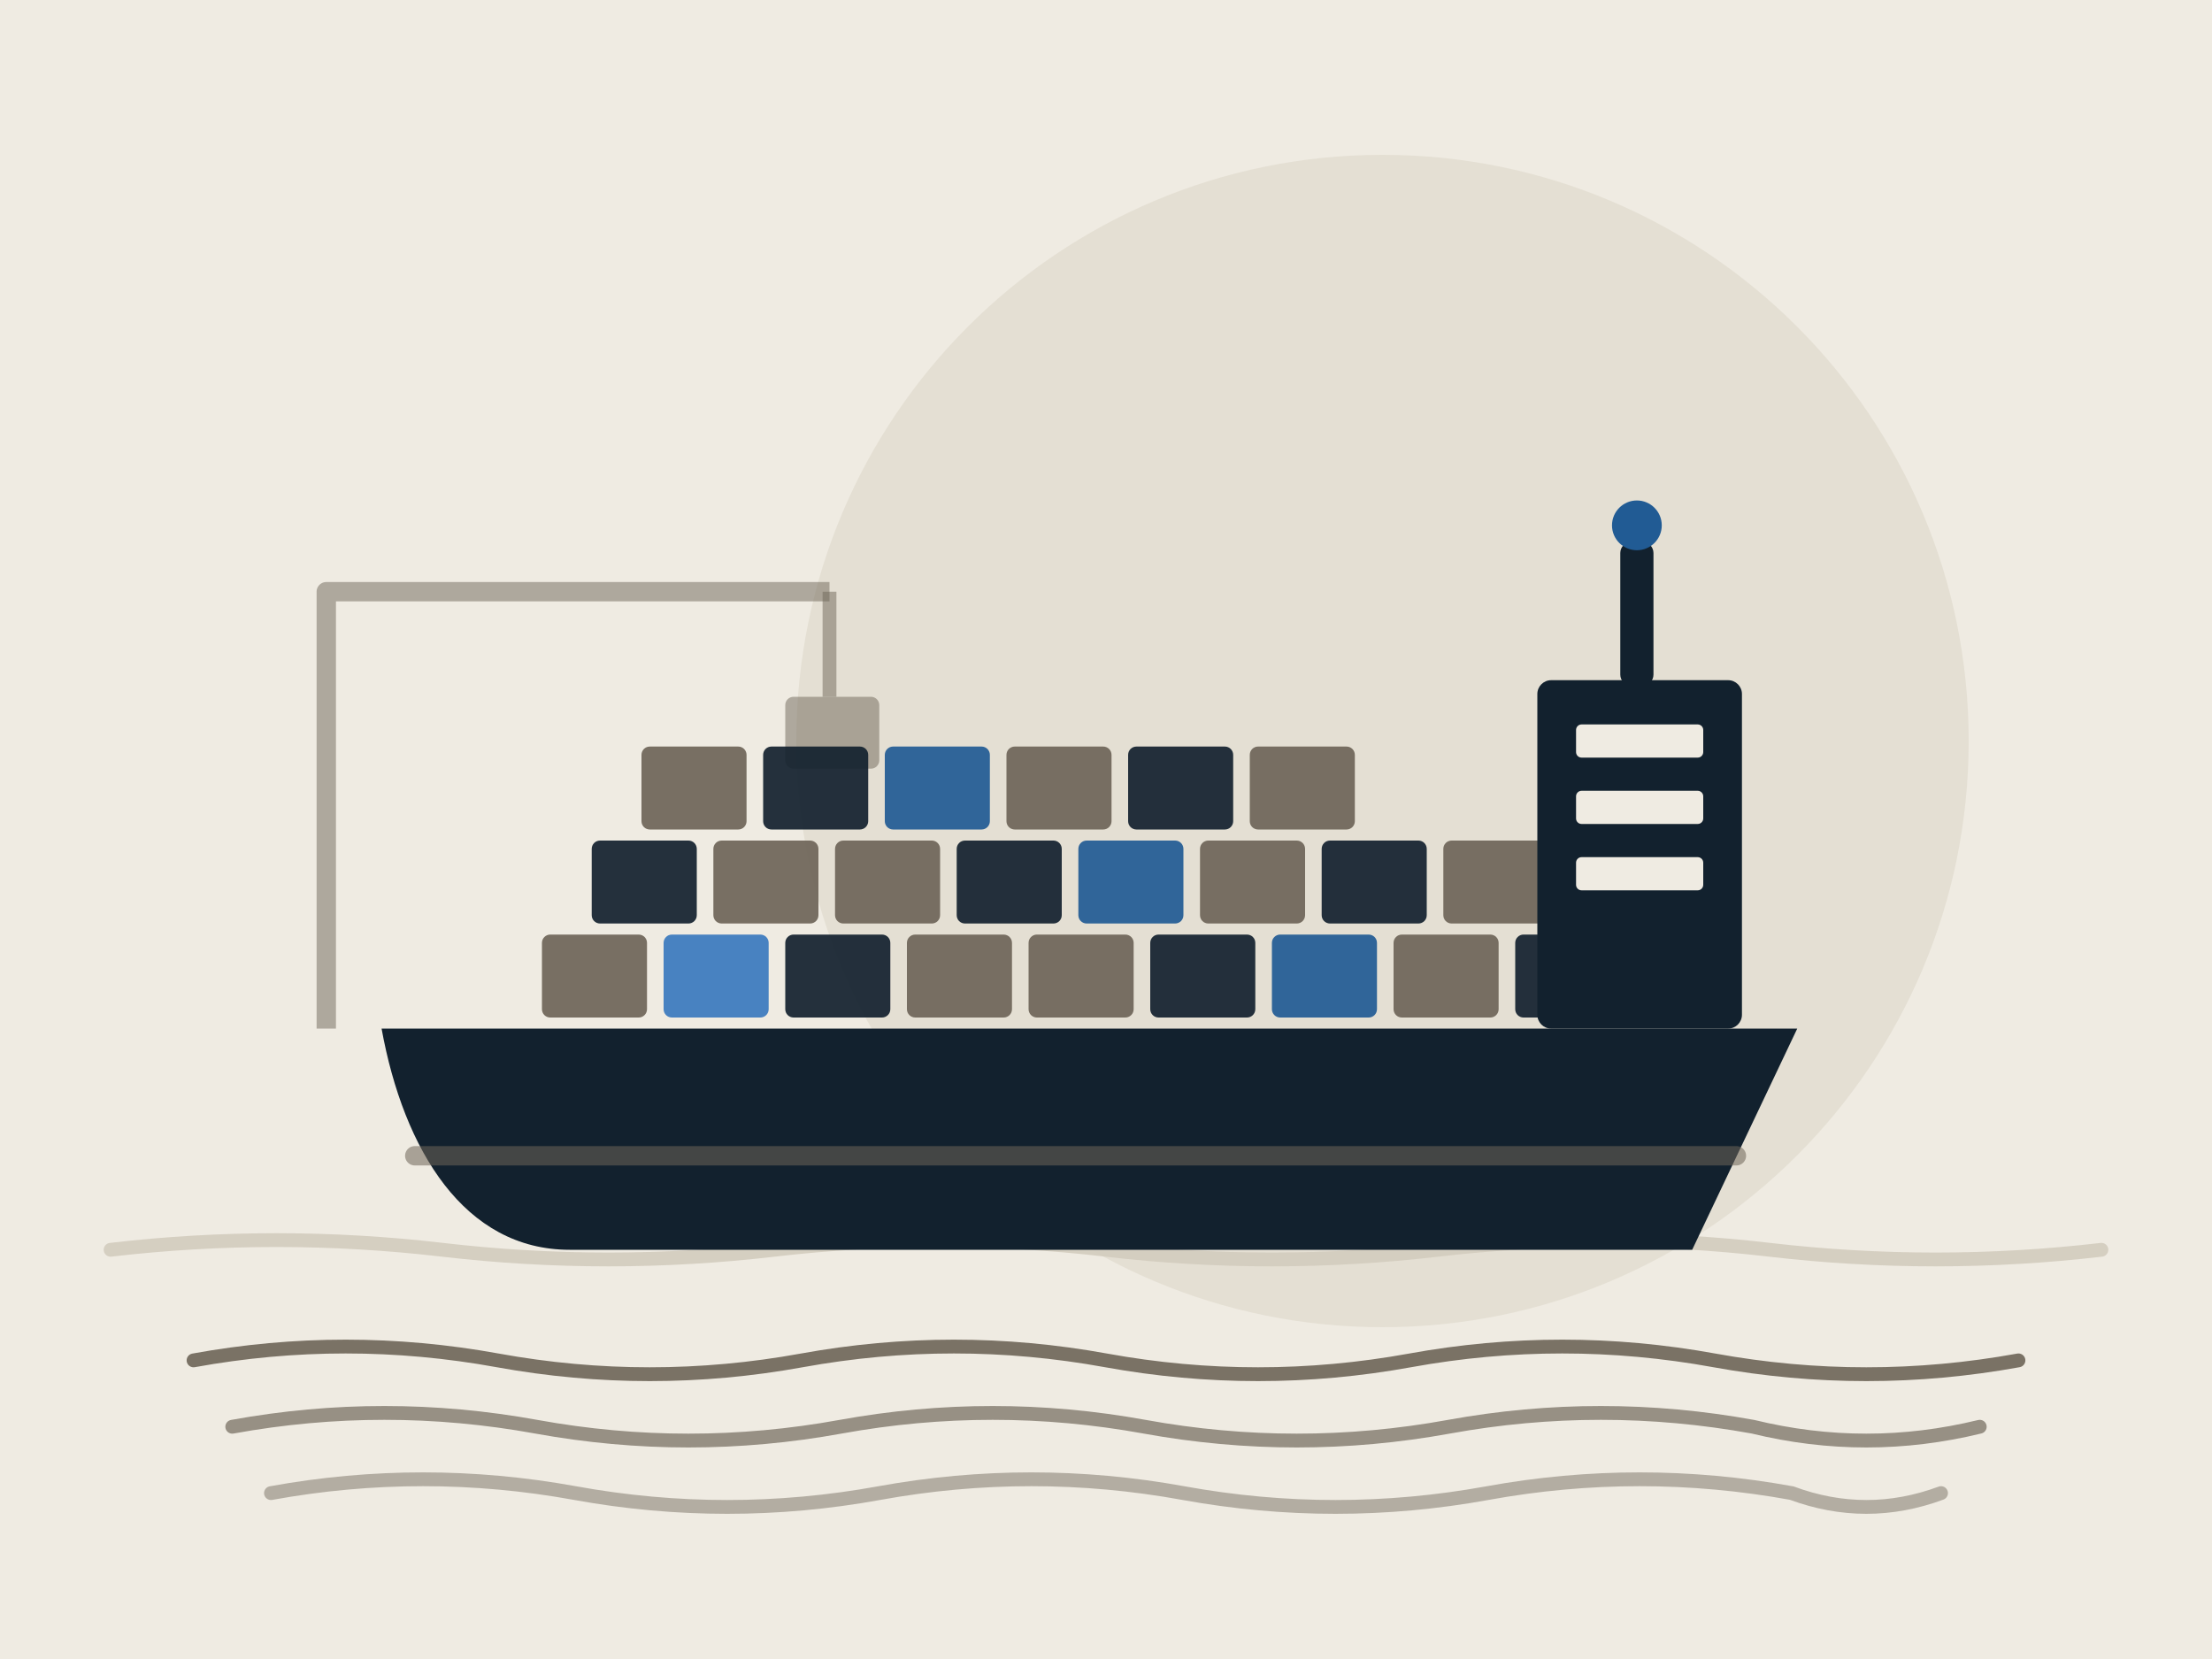
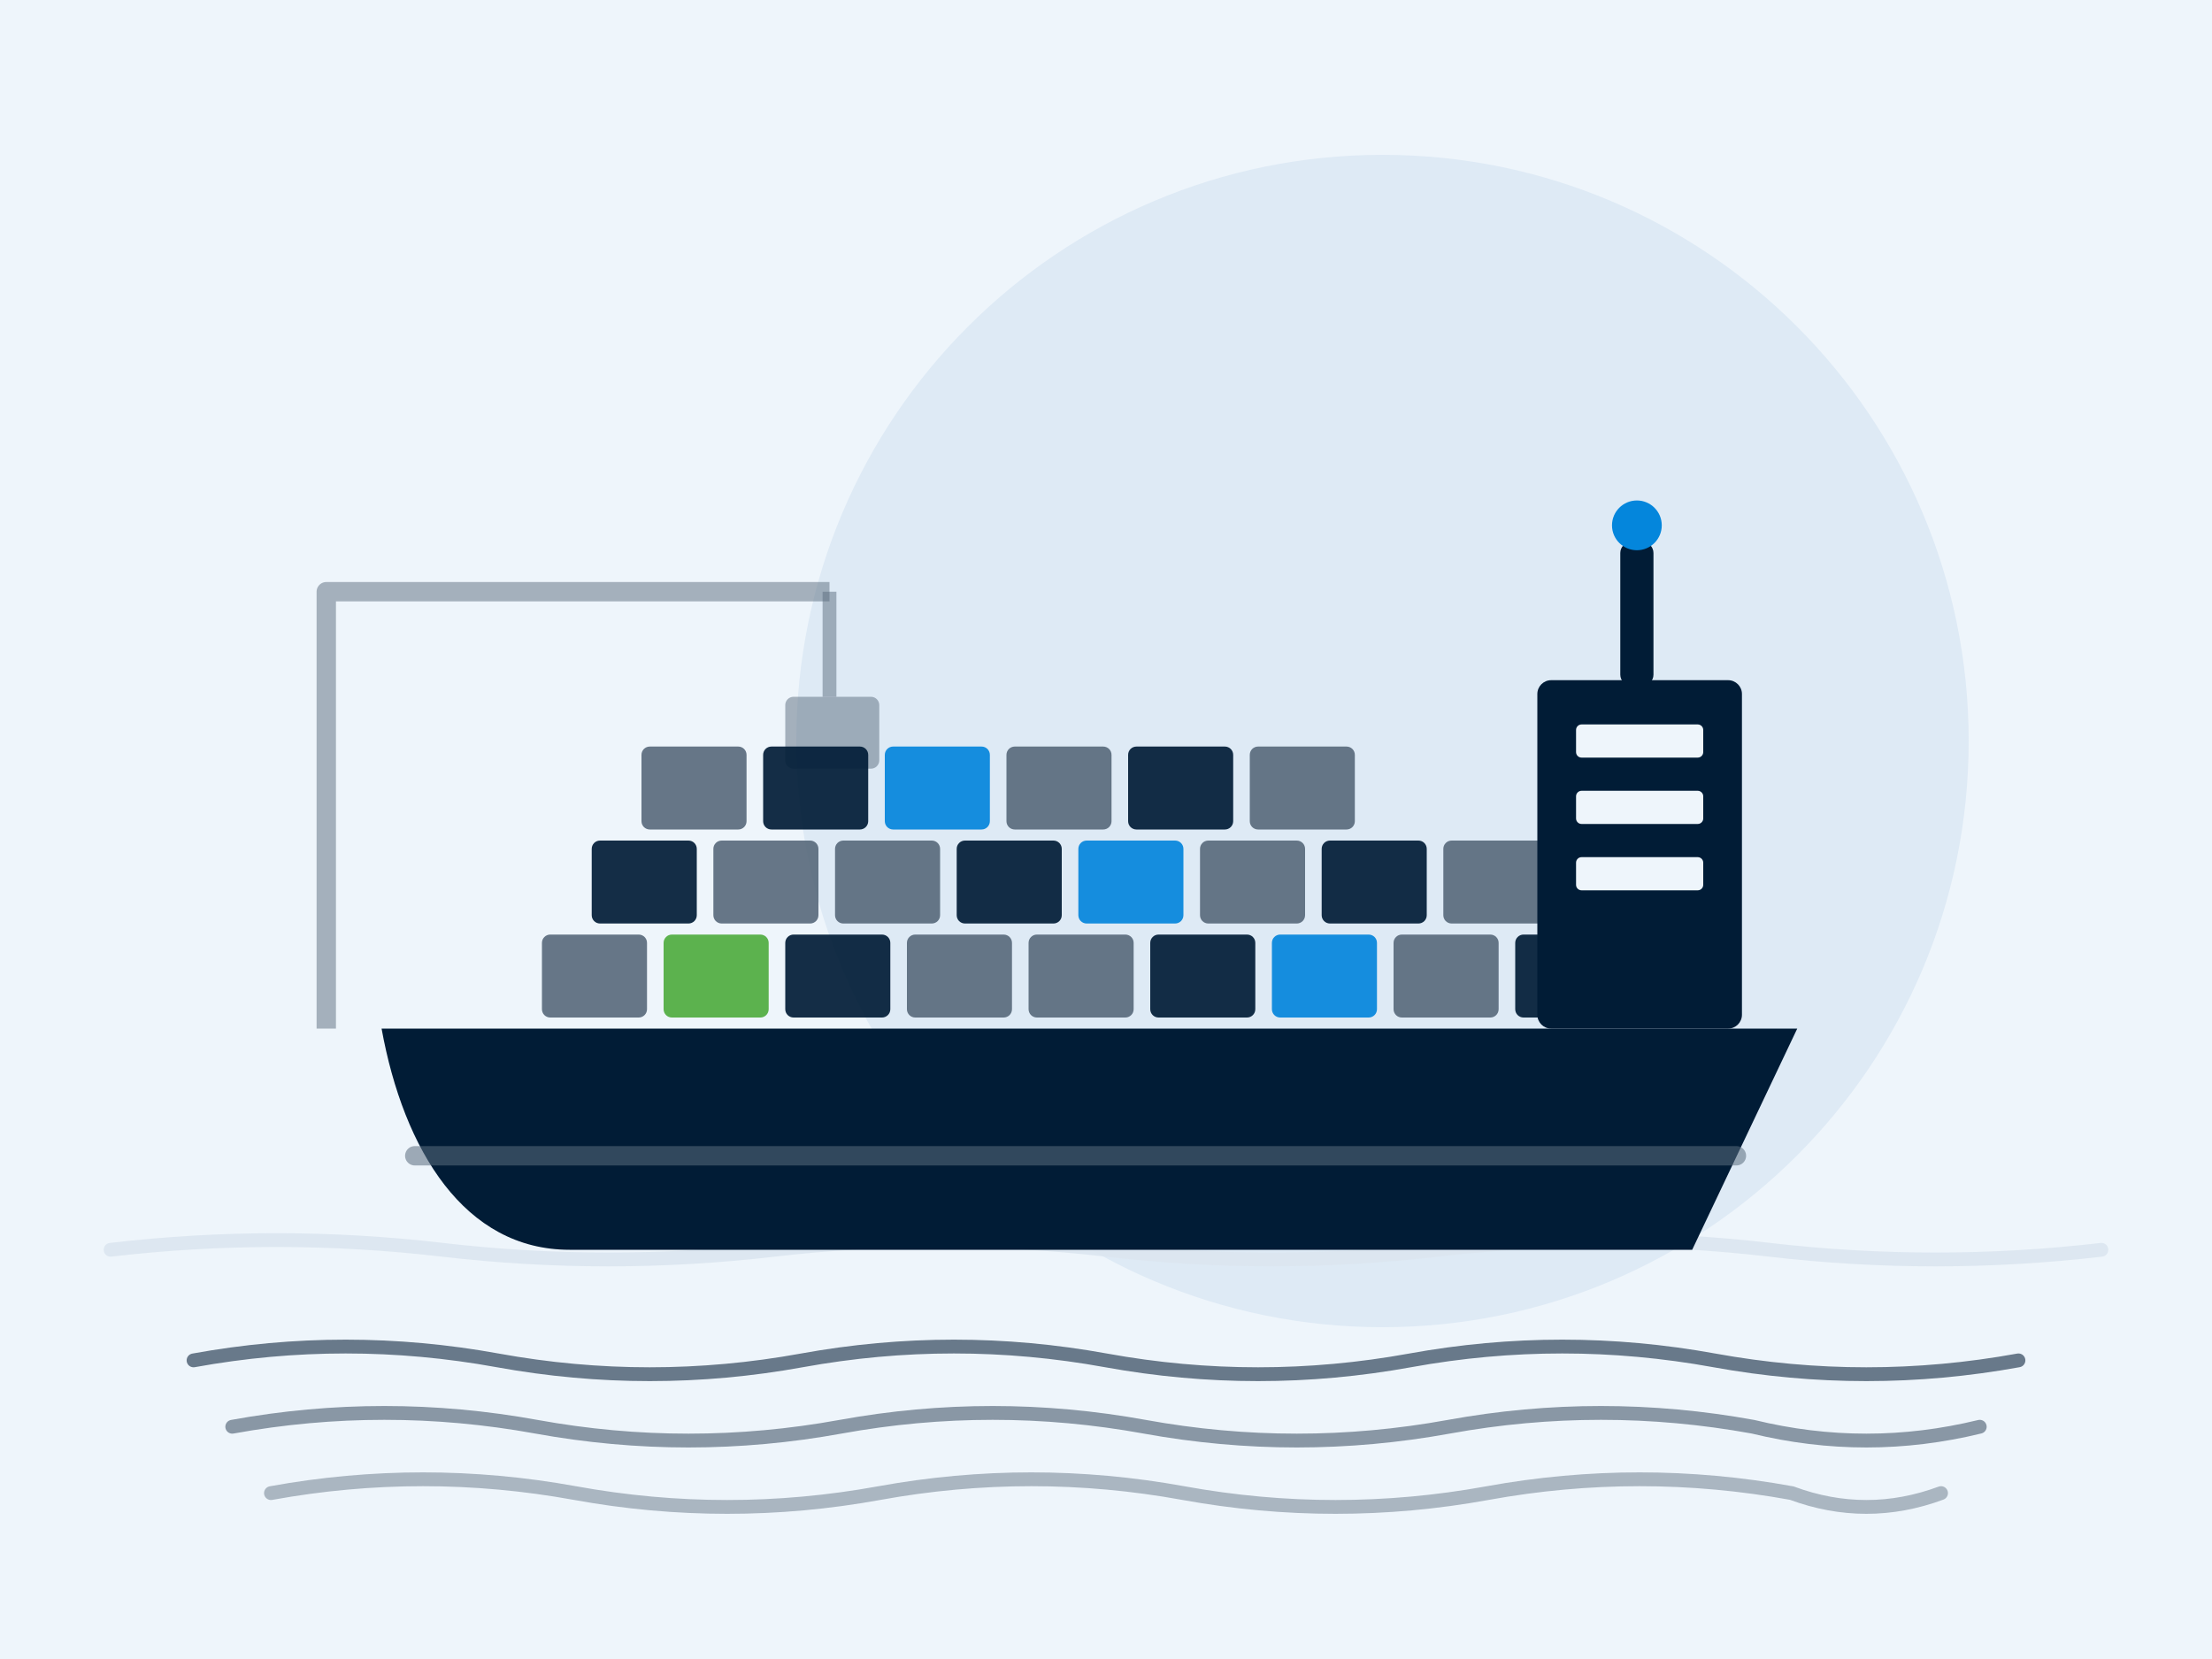
<svg xmlns="http://www.w3.org/2000/svg" viewBox="0 0 800 600" width="800" height="600" role="img" aria-label="Buque portacontenedores">
  <style>
@keyframes mece{0%,100%{transform:rotate(-.7deg) translateY(0)}
  50%{transform:rotate(.7deg) translateY(-7px)}}
@keyframes corre{0%{transform:translateX(0)}100%{transform:translateX(-118px)}}
@keyframes faro{0%,42%{opacity:1}52%,92%{opacity:.25}100%{opacity:1}}
#barco{animation:mece 5.4s ease-in-out infinite;transform-origin:400px 430px}
.ola{animation:corre 7s linear infinite}
#luz{animation:faro 2.2s ease-in-out infinite}
@media (prefers-reduced-motion:reduce){*{animation:none!important}}</style>
-   <rect width="800" height="600" fill="#EFEBE2" />
-   <circle cx="500" cy="268" r="212" fill="#E4DFD3" />
-   <path class="ola" d="M40 452 Q100 445 160 452 Q220 459 280 452 Q340 445 400 452 Q460 459 520 452 Q580 445 640 452 Q700 459 760 452" fill="none" stroke="#D3CCBE" stroke-width="5" stroke-linecap="round" opacity="0.90" />
-   <path d="M118 372 V214 H300" fill="none" stroke="#6E6558" stroke-width="7" stroke-linejoin="round" opacity=".5" />
-   <path d="M300 214 V252" stroke="#6E6558" stroke-width="5" opacity=".5" />
-   <rect x="284" y="252" width="34" height="26" rx="3" fill="#6E6558" opacity=".5" />
+   <rect width="800" height="600" fill="#EEF5FB" />
+   <circle cx="500" cy="268" r="212" fill="#DEEAF5" />
+   <path class="ola" d="M40 452 Q100 445 160 452 Q220 459 280 452 Q340 445 400 452 Q460 459 520 452 Q580 445 640 452 Q700 459 760 452" fill="none" stroke="#DCE6F0" stroke-width="5" stroke-linecap="round" opacity="0.90" />
+   <path d="M118 372 V214 H300" fill="none" stroke="#5A6B7D" stroke-width="7" stroke-linejoin="round" opacity=".5" />
+   <path d="M300 214 V252" stroke="#5A6B7D" stroke-width="5" opacity=".5" />
+   <rect x="284" y="252" width="34" height="26" rx="3" fill="#5A6B7D" opacity=".5" />
  <g id="barco">
-     <path d="M138 372 H650 L612 452 H206 C168 452 146 416 138 372 Z" fill="#12212E" />
-     <path d="M150 418 H628" stroke="#6E6558" stroke-width="7" stroke-linecap="round" opacity=".55" />
-     <rect x="196" y="338" width="38" height="30" rx="3" fill="#6E6558" opacity=".92" />
-     <rect x="240" y="338" width="38" height="30" rx="3" fill="#3A79BE" opacity=".92" />
-     <rect x="284" y="338" width="38" height="30" rx="3" fill="#12212E" opacity=".92" />
-     <rect x="328" y="338" width="38" height="30" rx="3" fill="#6E6558" opacity=".92" />
-     <rect x="372" y="338" width="38" height="30" rx="3" fill="#6E6558" opacity=".92" />
-     <rect x="416" y="338" width="38" height="30" rx="3" fill="#12212E" opacity=".92" />
-     <rect x="460" y="338" width="38" height="30" rx="3" fill="#215B94" opacity=".92" />
-     <rect x="504" y="338" width="38" height="30" rx="3" fill="#6E6558" opacity=".92" />
-     <rect x="548" y="338" width="38" height="30" rx="3" fill="#12212E" opacity=".92" />
-     <rect x="214" y="304" width="38" height="30" rx="3" fill="#12212E" opacity=".92" />
-     <rect x="258" y="304" width="38" height="30" rx="3" fill="#6E6558" opacity=".92" />
-     <rect x="302" y="304" width="38" height="30" rx="3" fill="#6E6558" opacity=".92" />
-     <rect x="346" y="304" width="38" height="30" rx="3" fill="#12212E" opacity=".92" />
-     <rect x="390" y="304" width="38" height="30" rx="3" fill="#215B94" opacity=".92" />
-     <rect x="434" y="304" width="38" height="30" rx="3" fill="#6E6558" opacity=".92" />
-     <rect x="478" y="304" width="38" height="30" rx="3" fill="#12212E" opacity=".92" />
-     <rect x="522" y="304" width="38" height="30" rx="3" fill="#6E6558" opacity=".92" />
-     <rect x="232" y="270" width="38" height="30" rx="3" fill="#6E6558" opacity=".92" />
-     <rect x="276" y="270" width="38" height="30" rx="3" fill="#12212E" opacity=".92" />
-     <rect x="320" y="270" width="38" height="30" rx="3" fill="#215B94" opacity=".92" />
-     <rect x="364" y="270" width="38" height="30" rx="3" fill="#6E6558" opacity=".92" />
-     <rect x="408" y="270" width="38" height="30" rx="3" fill="#12212E" opacity=".92" />
-     <rect x="452" y="270" width="38" height="30" rx="3" fill="#6E6558" opacity=".92" />
-     <rect x="556" y="246" width="74" height="126" rx="5" fill="#12212E" />
-     <rect x="570" y="262" width="46" height="12" rx="2" fill="#EFEBE2" />
-     <rect x="570" y="286" width="46" height="12" rx="2" fill="#EFEBE2" />
-     <rect x="570" y="310" width="46" height="12" rx="2" fill="#EFEBE2" />
-     <rect x="586" y="196" width="12" height="52" rx="4" fill="#12212E" />
-     <circle id="luz" cx="592" cy="190" r="9" fill="#215B94" />
+     <path d="M138 372 H650 L612 452 H206 C168 452 146 416 138 372 Z" fill="#011C36" />
+     <path d="M150 418 H628" stroke="#5A6B7D" stroke-width="7" stroke-linecap="round" opacity=".55" />
+     <rect x="196" y="338" width="38" height="30" rx="3" fill="#5A6B7D" opacity=".92" />
+     <rect x="240" y="338" width="38" height="30" rx="3" fill="#4FAC3F" opacity=".92" />
+     <rect x="284" y="338" width="38" height="30" rx="3" fill="#011C36" opacity=".92" />
+     <rect x="328" y="338" width="38" height="30" rx="3" fill="#5A6B7D" opacity=".92" />
+     <rect x="372" y="338" width="38" height="30" rx="3" fill="#5A6B7D" opacity=".92" />
+     <rect x="416" y="338" width="38" height="30" rx="3" fill="#011C36" opacity=".92" />
+     <rect x="460" y="338" width="38" height="30" rx="3" fill="#0486DC" opacity=".92" />
+     <rect x="504" y="338" width="38" height="30" rx="3" fill="#5A6B7D" opacity=".92" />
+     <rect x="548" y="338" width="38" height="30" rx="3" fill="#011C36" opacity=".92" />
+     <rect x="214" y="304" width="38" height="30" rx="3" fill="#011C36" opacity=".92" />
+     <rect x="258" y="304" width="38" height="30" rx="3" fill="#5A6B7D" opacity=".92" />
+     <rect x="302" y="304" width="38" height="30" rx="3" fill="#5A6B7D" opacity=".92" />
+     <rect x="346" y="304" width="38" height="30" rx="3" fill="#011C36" opacity=".92" />
+     <rect x="390" y="304" width="38" height="30" rx="3" fill="#0486DC" opacity=".92" />
+     <rect x="434" y="304" width="38" height="30" rx="3" fill="#5A6B7D" opacity=".92" />
+     <rect x="478" y="304" width="38" height="30" rx="3" fill="#011C36" opacity=".92" />
+     <rect x="522" y="304" width="38" height="30" rx="3" fill="#5A6B7D" opacity=".92" />
+     <rect x="232" y="270" width="38" height="30" rx="3" fill="#5A6B7D" opacity=".92" />
+     <rect x="276" y="270" width="38" height="30" rx="3" fill="#011C36" opacity=".92" />
+     <rect x="320" y="270" width="38" height="30" rx="3" fill="#0486DC" opacity=".92" />
+     <rect x="364" y="270" width="38" height="30" rx="3" fill="#5A6B7D" opacity=".92" />
+     <rect x="408" y="270" width="38" height="30" rx="3" fill="#011C36" opacity=".92" />
+     <rect x="452" y="270" width="38" height="30" rx="3" fill="#5A6B7D" opacity=".92" />
+     <rect x="556" y="246" width="74" height="126" rx="5" fill="#011C36" />
+     <rect x="570" y="262" width="46" height="12" rx="2" fill="#EEF5FB" />
+     <rect x="570" y="286" width="46" height="12" rx="2" fill="#EEF5FB" />
+     <rect x="570" y="310" width="46" height="12" rx="2" fill="#EEF5FB" />
+     <rect x="586" y="196" width="12" height="52" rx="4" fill="#011C36" />
+     <circle id="luz" cx="592" cy="190" r="9" fill="#0486DC" />
  </g>
-   <path class="ola" d="M70 492 Q125 482 180 492 Q235 502 290 492 Q345 482 400 492 Q455 502 510 492 Q565 482 620 492 Q675 502 730 492" fill="none" stroke="#6E6558" stroke-width="5" stroke-linecap="round" opacity="0.90" />
-   <path class="ola" d="M84 516 Q139 506 194 516 Q249 526 304 516 Q359 506 414 516 Q469 526 524 516 Q579 506 634 516 Q675 526 716 516" fill="none" stroke="#6E6558" stroke-width="5" stroke-linecap="round" opacity="0.68" />
-   <path class="ola" d="M98 540 Q153 530 208 540 Q263 550 318 540 Q373 530 428 540 Q483 550 538 540 Q593 530 648 540 Q675 550 702 540" fill="none" stroke="#6E6558" stroke-width="5" stroke-linecap="round" opacity="0.46" />
+   <path class="ola" d="M70 492 Q125 482 180 492 Q235 502 290 492 Q345 482 400 492 Q455 502 510 492 Q565 482 620 492 Q675 502 730 492" fill="none" stroke="#5A6B7D" stroke-width="5" stroke-linecap="round" opacity="0.90" />
+   <path class="ola" d="M84 516 Q139 506 194 516 Q249 526 304 516 Q359 506 414 516 Q469 526 524 516 Q579 506 634 516 Q675 526 716 516" fill="none" stroke="#5A6B7D" stroke-width="5" stroke-linecap="round" opacity="0.68" />
+   <path class="ola" d="M98 540 Q153 530 208 540 Q263 550 318 540 Q373 530 428 540 Q483 550 538 540 Q593 530 648 540 Q675 550 702 540" fill="none" stroke="#5A6B7D" stroke-width="5" stroke-linecap="round" opacity="0.46" />
</svg>
